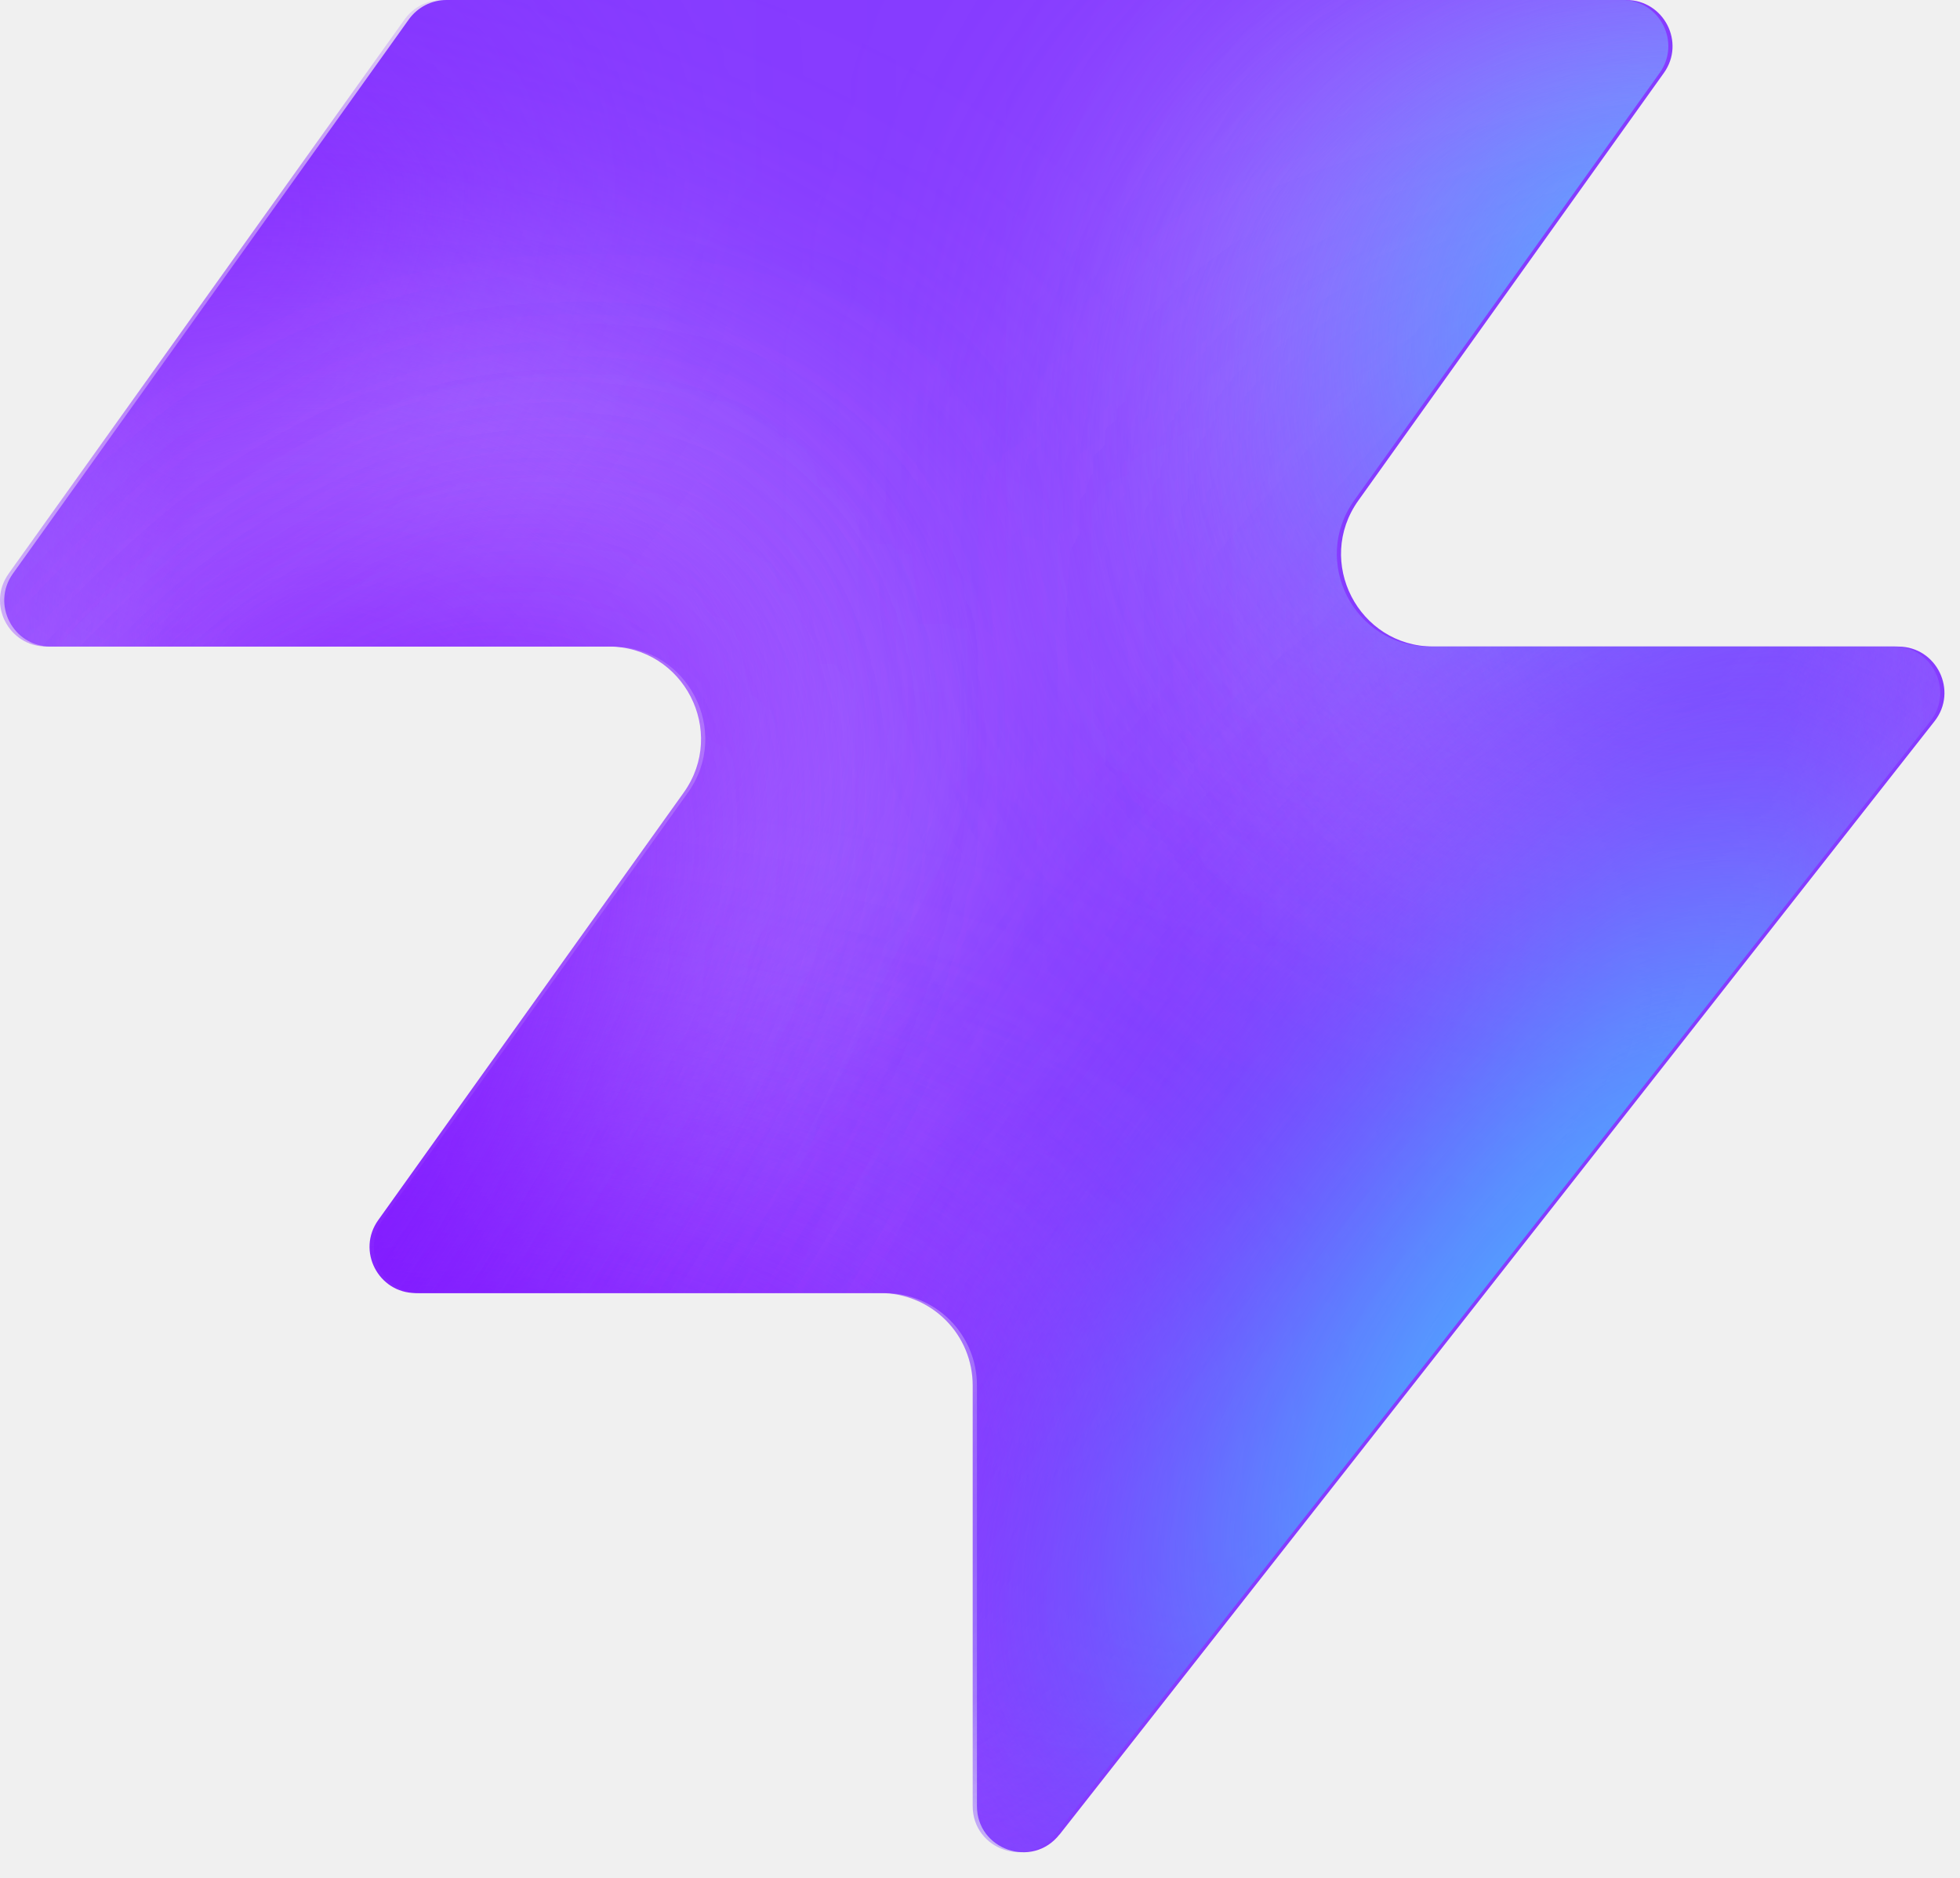
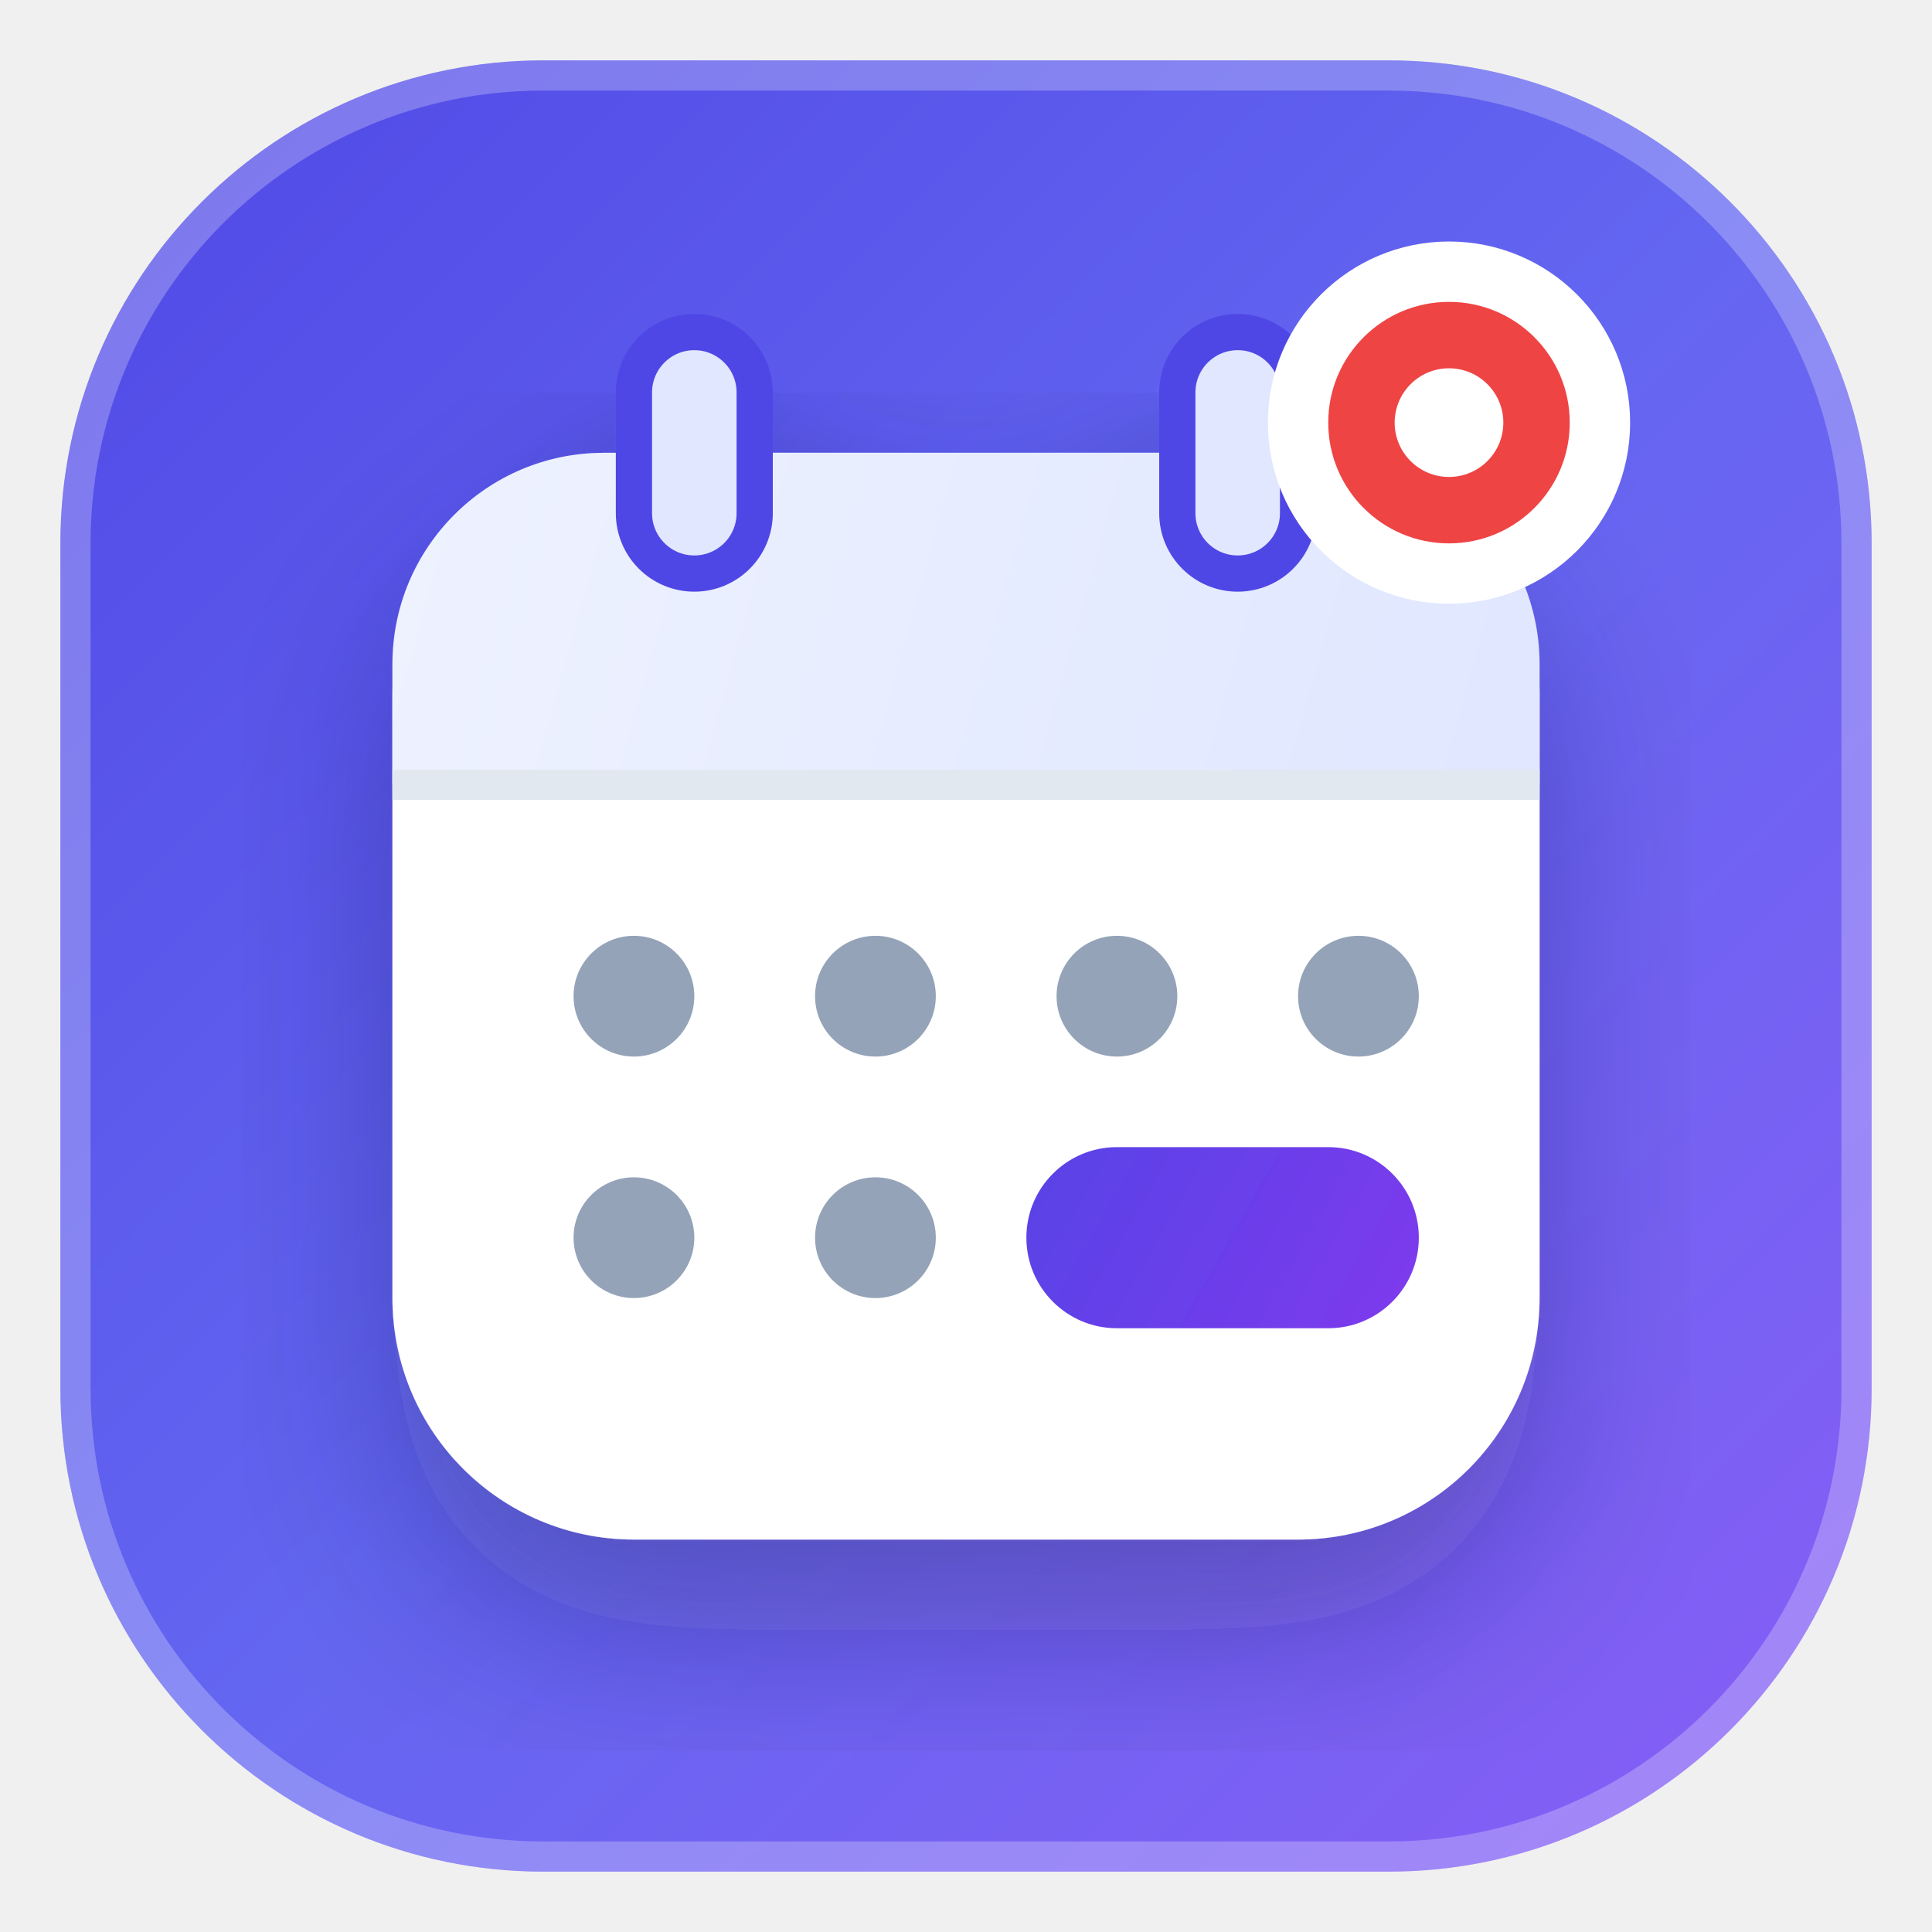
- <svg xmlns="http://www.w3.org/2000/svg" width="48" height="46" fill="none" viewBox="0 0 48 46">
-   <path fill="#863bff" d="M25.946 44.938c-.664.845-2.021.375-2.021-.698V33.937a2.26 2.26 0 0 0-2.262-2.262H10.287c-.92 0-1.456-1.04-.92-1.788l7.48-10.471c1.07-1.497 0-3.578-1.842-3.578H1.237c-.92 0-1.456-1.04-.92-1.788L10.013.474c.214-.297.556-.474.92-.474h28.894c.92 0 1.456 1.04.92 1.788l-7.48 10.471c-1.07 1.498 0 3.579 1.842 3.579h11.377c.943 0 1.473 1.088.89 1.83L25.947 44.94z" style="fill:#863bff;fill:color(display-p3 .525 .23 1);fill-opacity:1" />
-   <mask id="a" width="48" height="46" x="0" y="0" maskUnits="userSpaceOnUse" style="mask-type:alpha">
-     <path fill="#000" d="M25.842 44.938c-.664.844-2.021.375-2.021-.698V33.937a2.26 2.26 0 0 0-2.262-2.262H10.183c-.92 0-1.456-1.04-.92-1.788l7.48-10.471c1.07-1.498 0-3.579-1.842-3.579H1.133c-.92 0-1.456-1.04-.92-1.787L9.91.473c.214-.297.556-.474.92-.474h28.894c.92 0 1.456 1.04.92 1.788l-7.48 10.471c-1.07 1.498 0 3.578 1.842 3.578h11.377c.943 0 1.473 1.088.89 1.832L25.843 44.94z" style="fill:#000;fill-opacity:1" />
-   </mask>
-   <g mask="url(#a)">
-     <g filter="url(#b)">
-       <ellipse cx="5.508" cy="14.704" fill="#ede6ff" rx="5.508" ry="14.704" style="fill:#ede6ff;fill:color(display-p3 .927 .903 1);fill-opacity:1" transform="matrix(.00324 1 1 -.00324 -4.47 31.516)" />
-     </g>
-     <g filter="url(#c)">
-       <ellipse cx="10.399" cy="29.851" fill="#ede6ff" rx="10.399" ry="29.851" style="fill:#ede6ff;fill:color(display-p3 .927 .903 1);fill-opacity:1" transform="matrix(.00324 1 1 -.00324 -39.328 7.883)" />
-     </g>
-     <g filter="url(#d)">
-       <ellipse cx="5.508" cy="30.487" fill="#7e14ff" rx="5.508" ry="30.487" style="fill:#7e14ff;fill:color(display-p3 .492 .077 1);fill-opacity:1" transform="rotate(89.814 -25.913 -14.639)scale(1 -1)" />
-     </g>
-     <g filter="url(#e)">
-       <ellipse cx="5.508" cy="30.599" fill="#7e14ff" rx="5.508" ry="30.599" style="fill:#7e14ff;fill:color(display-p3 .492 .077 1);fill-opacity:1" transform="rotate(89.814 -32.644 -3.334)scale(1 -1)" />
-     </g>
-     <g filter="url(#f)">
-       <ellipse cx="5.508" cy="30.599" fill="#7e14ff" rx="5.508" ry="30.599" style="fill:#7e14ff;fill:color(display-p3 .492 .077 1);fill-opacity:1" transform="matrix(.00324 1 1 -.00324 -34.34 30.47)" />
-     </g>
-     <g filter="url(#g)">
-       <ellipse cx="14.072" cy="22.078" fill="#ede6ff" rx="14.072" ry="22.078" style="fill:#ede6ff;fill:color(display-p3 .927 .903 1);fill-opacity:1" transform="rotate(93.35 24.506 48.493)scale(-1 1)" />
-     </g>
-     <g filter="url(#h)">
-       <ellipse cx="3.47" cy="21.501" fill="#7e14ff" rx="3.47" ry="21.501" style="fill:#7e14ff;fill:color(display-p3 .492 .077 1);fill-opacity:1" transform="rotate(89.009 28.708 47.59)scale(-1 1)" />
-     </g>
-     <g filter="url(#i)">
-       <ellipse cx="3.47" cy="21.501" fill="#7e14ff" rx="3.47" ry="21.501" style="fill:#7e14ff;fill:color(display-p3 .492 .077 1);fill-opacity:1" transform="rotate(89.009 28.708 47.59)scale(-1 1)" />
-     </g>
-     <g filter="url(#j)">
-       <ellipse cx=".387" cy="8.972" fill="#7e14ff" rx="4.407" ry="29.108" style="fill:#7e14ff;fill:color(display-p3 .492 .077 1);fill-opacity:1" transform="rotate(39.51 .387 8.972)" />
-     </g>
-     <g filter="url(#k)">
-       <ellipse cx="47.523" cy="-6.092" fill="#7e14ff" rx="4.407" ry="29.108" style="fill:#7e14ff;fill:color(display-p3 .492 .077 1);fill-opacity:1" transform="rotate(37.892 47.523 -6.092)" />
-     </g>
-     <g filter="url(#l)">
-       <ellipse cx="41.412" cy="6.333" fill="#47bfff" rx="5.971" ry="9.665" style="fill:#47bfff;fill:color(display-p3 .28 .748 1);fill-opacity:1" transform="rotate(37.892 41.412 6.333)" />
-     </g>
-     <g filter="url(#m)">
-       <ellipse cx="-1.879" cy="38.332" fill="#7e14ff" rx="4.407" ry="29.108" style="fill:#7e14ff;fill:color(display-p3 .492 .077 1);fill-opacity:1" transform="rotate(37.892 -1.88 38.332)" />
-     </g>
-     <g filter="url(#n)">
-       <ellipse cx="-1.879" cy="38.332" fill="#7e14ff" rx="4.407" ry="29.108" style="fill:#7e14ff;fill:color(display-p3 .492 .077 1);fill-opacity:1" transform="rotate(37.892 -1.88 38.332)" />
-     </g>
-     <g filter="url(#o)">
-       <ellipse cx="35.651" cy="29.907" fill="#7e14ff" rx="4.407" ry="29.108" style="fill:#7e14ff;fill:color(display-p3 .492 .077 1);fill-opacity:1" transform="rotate(37.892 35.651 29.907)" />
-     </g>
-     <g filter="url(#p)">
-       <ellipse cx="38.418" cy="32.4" fill="#47bfff" rx="5.971" ry="15.297" style="fill:#47bfff;fill:color(display-p3 .28 .748 1);fill-opacity:1" transform="rotate(37.892 38.418 32.4)" />
-     </g>
-   </g>
+ <svg xmlns="http://www.w3.org/2000/svg" viewBox="0 0 64 64" fill="none">
  <defs>
-     <filter id="b" width="60.045" height="41.654" x="-19.77" y="16.149" color-interpolation-filters="sRGB" filterUnits="userSpaceOnUse">
-       <feFlood flood-opacity="0" result="BackgroundImageFix" />
-       <feBlend in="SourceGraphic" in2="BackgroundImageFix" result="shape" />
-       <feGaussianBlur result="effect1_foregroundBlur_2002_17158" stdDeviation="7.659" />
-     </filter>
-     <filter id="c" width="90.34" height="51.437" x="-54.613" y="-7.533" color-interpolation-filters="sRGB" filterUnits="userSpaceOnUse">
-       <feFlood flood-opacity="0" result="BackgroundImageFix" />
-       <feBlend in="SourceGraphic" in2="BackgroundImageFix" result="shape" />
-       <feGaussianBlur result="effect1_foregroundBlur_2002_17158" stdDeviation="7.659" />
-     </filter>
-     <filter id="d" width="79.355" height="29.4" x="-49.64" y="2.03" color-interpolation-filters="sRGB" filterUnits="userSpaceOnUse">
-       <feFlood flood-opacity="0" result="BackgroundImageFix" />
-       <feBlend in="SourceGraphic" in2="BackgroundImageFix" result="shape" />
-       <feGaussianBlur result="effect1_foregroundBlur_2002_17158" stdDeviation="4.596" />
-     </filter>
-     <filter id="e" width="79.579" height="29.4" x="-45.045" y="20.029" color-interpolation-filters="sRGB" filterUnits="userSpaceOnUse">
-       <feFlood flood-opacity="0" result="BackgroundImageFix" />
-       <feBlend in="SourceGraphic" in2="BackgroundImageFix" result="shape" />
-       <feGaussianBlur result="effect1_foregroundBlur_2002_17158" stdDeviation="4.596" />
-     </filter>
-     <filter id="f" width="79.579" height="29.4" x="-43.513" y="21.178" color-interpolation-filters="sRGB" filterUnits="userSpaceOnUse">
-       <feFlood flood-opacity="0" result="BackgroundImageFix" />
-       <feBlend in="SourceGraphic" in2="BackgroundImageFix" result="shape" />
-       <feGaussianBlur result="effect1_foregroundBlur_2002_17158" stdDeviation="4.596" />
-     </filter>
-     <filter id="g" width="74.749" height="58.852" x="15.756" y="-17.901" color-interpolation-filters="sRGB" filterUnits="userSpaceOnUse">
-       <feFlood flood-opacity="0" result="BackgroundImageFix" />
-       <feBlend in="SourceGraphic" in2="BackgroundImageFix" result="shape" />
-       <feGaussianBlur result="effect1_foregroundBlur_2002_17158" stdDeviation="7.659" />
-     </filter>
-     <filter id="h" width="61.377" height="25.362" x="23.548" y="2.284" color-interpolation-filters="sRGB" filterUnits="userSpaceOnUse">
-       <feFlood flood-opacity="0" result="BackgroundImageFix" />
-       <feBlend in="SourceGraphic" in2="BackgroundImageFix" result="shape" />
-       <feGaussianBlur result="effect1_foregroundBlur_2002_17158" stdDeviation="4.596" />
-     </filter>
-     <filter id="i" width="61.377" height="25.362" x="23.548" y="2.284" color-interpolation-filters="sRGB" filterUnits="userSpaceOnUse">
-       <feFlood flood-opacity="0" result="BackgroundImageFix" />
-       <feBlend in="SourceGraphic" in2="BackgroundImageFix" result="shape" />
-       <feGaussianBlur result="effect1_foregroundBlur_2002_17158" stdDeviation="4.596" />
-     </filter>
-     <filter id="j" width="56.045" height="63.649" x="-27.636" y="-22.853" color-interpolation-filters="sRGB" filterUnits="userSpaceOnUse">
-       <feFlood flood-opacity="0" result="BackgroundImageFix" />
-       <feBlend in="SourceGraphic" in2="BackgroundImageFix" result="shape" />
-       <feGaussianBlur result="effect1_foregroundBlur_2002_17158" stdDeviation="4.596" />
-     </filter>
-     <filter id="k" width="54.814" height="64.646" x="20.116" y="-38.415" color-interpolation-filters="sRGB" filterUnits="userSpaceOnUse">
-       <feFlood flood-opacity="0" result="BackgroundImageFix" />
-       <feBlend in="SourceGraphic" in2="BackgroundImageFix" result="shape" />
-       <feGaussianBlur result="effect1_foregroundBlur_2002_17158" stdDeviation="4.596" />
-     </filter>
-     <filter id="l" width="33.541" height="35.313" x="24.641" y="-11.323" color-interpolation-filters="sRGB" filterUnits="userSpaceOnUse">
-       <feFlood flood-opacity="0" result="BackgroundImageFix" />
-       <feBlend in="SourceGraphic" in2="BackgroundImageFix" result="shape" />
-       <feGaussianBlur result="effect1_foregroundBlur_2002_17158" stdDeviation="4.596" />
-     </filter>
-     <filter id="m" width="54.814" height="64.646" x="-29.286" y="6.009" color-interpolation-filters="sRGB" filterUnits="userSpaceOnUse">
-       <feFlood flood-opacity="0" result="BackgroundImageFix" />
-       <feBlend in="SourceGraphic" in2="BackgroundImageFix" result="shape" />
-       <feGaussianBlur result="effect1_foregroundBlur_2002_17158" stdDeviation="4.596" />
-     </filter>
-     <filter id="n" width="54.814" height="64.646" x="-29.286" y="6.009" color-interpolation-filters="sRGB" filterUnits="userSpaceOnUse">
-       <feFlood flood-opacity="0" result="BackgroundImageFix" />
-       <feBlend in="SourceGraphic" in2="BackgroundImageFix" result="shape" />
-       <feGaussianBlur result="effect1_foregroundBlur_2002_17158" stdDeviation="4.596" />
-     </filter>
-     <filter id="o" width="54.814" height="64.646" x="8.244" y="-2.416" color-interpolation-filters="sRGB" filterUnits="userSpaceOnUse">
-       <feFlood flood-opacity="0" result="BackgroundImageFix" />
-       <feBlend in="SourceGraphic" in2="BackgroundImageFix" result="shape" />
-       <feGaussianBlur result="effect1_foregroundBlur_2002_17158" stdDeviation="4.596" />
-     </filter>
-     <filter id="p" width="39.409" height="43.623" x="18.713" y="10.588" color-interpolation-filters="sRGB" filterUnits="userSpaceOnUse">
-       <feFlood flood-opacity="0" result="BackgroundImageFix" />
-       <feBlend in="SourceGraphic" in2="BackgroundImageFix" result="shape" />
-       <feGaussianBlur result="effect1_foregroundBlur_2002_17158" stdDeviation="4.596" />
+     <linearGradient id="brand-grad" x1="0" y1="0" x2="64" y2="64" gradientUnits="userSpaceOnUse">
+       <stop offset="0%" stop-color="#4F46E5" />
+       <stop offset="50%" stop-color="#6366F1" />
+       <stop offset="100%" stop-color="#8B5CF6" />
+     </linearGradient>
+     <linearGradient id="header-grad" x1="14" y1="14" x2="50" y2="24" gradientUnits="userSpaceOnUse">
+       <stop offset="0%" stop-color="#EEF2FF" />
+       <stop offset="100%" stop-color="#E0E7FF" />
+     </linearGradient>
+     <linearGradient id="accent-grad" x1="32" y1="36" x2="46" y2="44" gradientUnits="userSpaceOnUse">
+       <stop offset="0%" stop-color="#4F46E5" />
+       <stop offset="100%" stop-color="#7C3AED" />
+     </linearGradient>
+     <filter id="cal-shadow" x="8" y="10" width="48" height="48" filterUnits="userSpaceOnUse">
+       <feDropShadow dx="0" dy="3" stdDeviation="3" flood-color="#1E1B4B" flood-opacity="0.3" />
    </filter>
  </defs>
+   <rect x="2" y="2" width="60" height="60" rx="16" fill="url(#brand-grad)" />
+   <rect x="2.5" y="2.5" width="59" height="59" rx="15.5" stroke="#FFFFFF" stroke-opacity="0.25" stroke-width="1" />
+   <g filter="url(#cal-shadow)">
+     <rect x="13" y="15" width="38" height="36" rx="8" fill="#FFFFFF" />
+     <path d="M13 22C13 18.134 16.134 15 20 15H44C47.866 15 51 18.134 51 22V26H13V22Z" fill="url(#header-grad)" />
+     <line x1="13" y1="26" x2="51" y2="26" stroke="#E2E8F0" stroke-width="1" />
+     <rect x="21" y="11" width="4" height="8" rx="2" fill="#E0E7FF" stroke="#4F46E5" stroke-width="1.2" />
+     <rect x="39" y="11" width="4" height="8" rx="2" fill="#E0E7FF" stroke="#4F46E5" stroke-width="1.2" />
+     <circle cx="21" cy="33" r="2" fill="#94A3B8" />
+     <circle cx="29" cy="33" r="2" fill="#94A3B8" />
+     <circle cx="37" cy="33" r="2" fill="#94A3B8" />
+     <circle cx="45" cy="33" r="2" fill="#94A3B8" />
+     <circle cx="21" cy="41" r="2" fill="#94A3B8" />
+     <circle cx="29" cy="41" r="2" fill="#94A3B8" />
+     <rect x="34" y="38" width="13" height="6" rx="3" fill="url(#accent-grad)" />
+   </g>
+   <circle cx="48" cy="14" r="5" fill="#EF4444" stroke="#FFFFFF" stroke-width="2" />
+   <circle cx="48" cy="14" r="1.8" fill="#FFFFFF" />
</svg>
